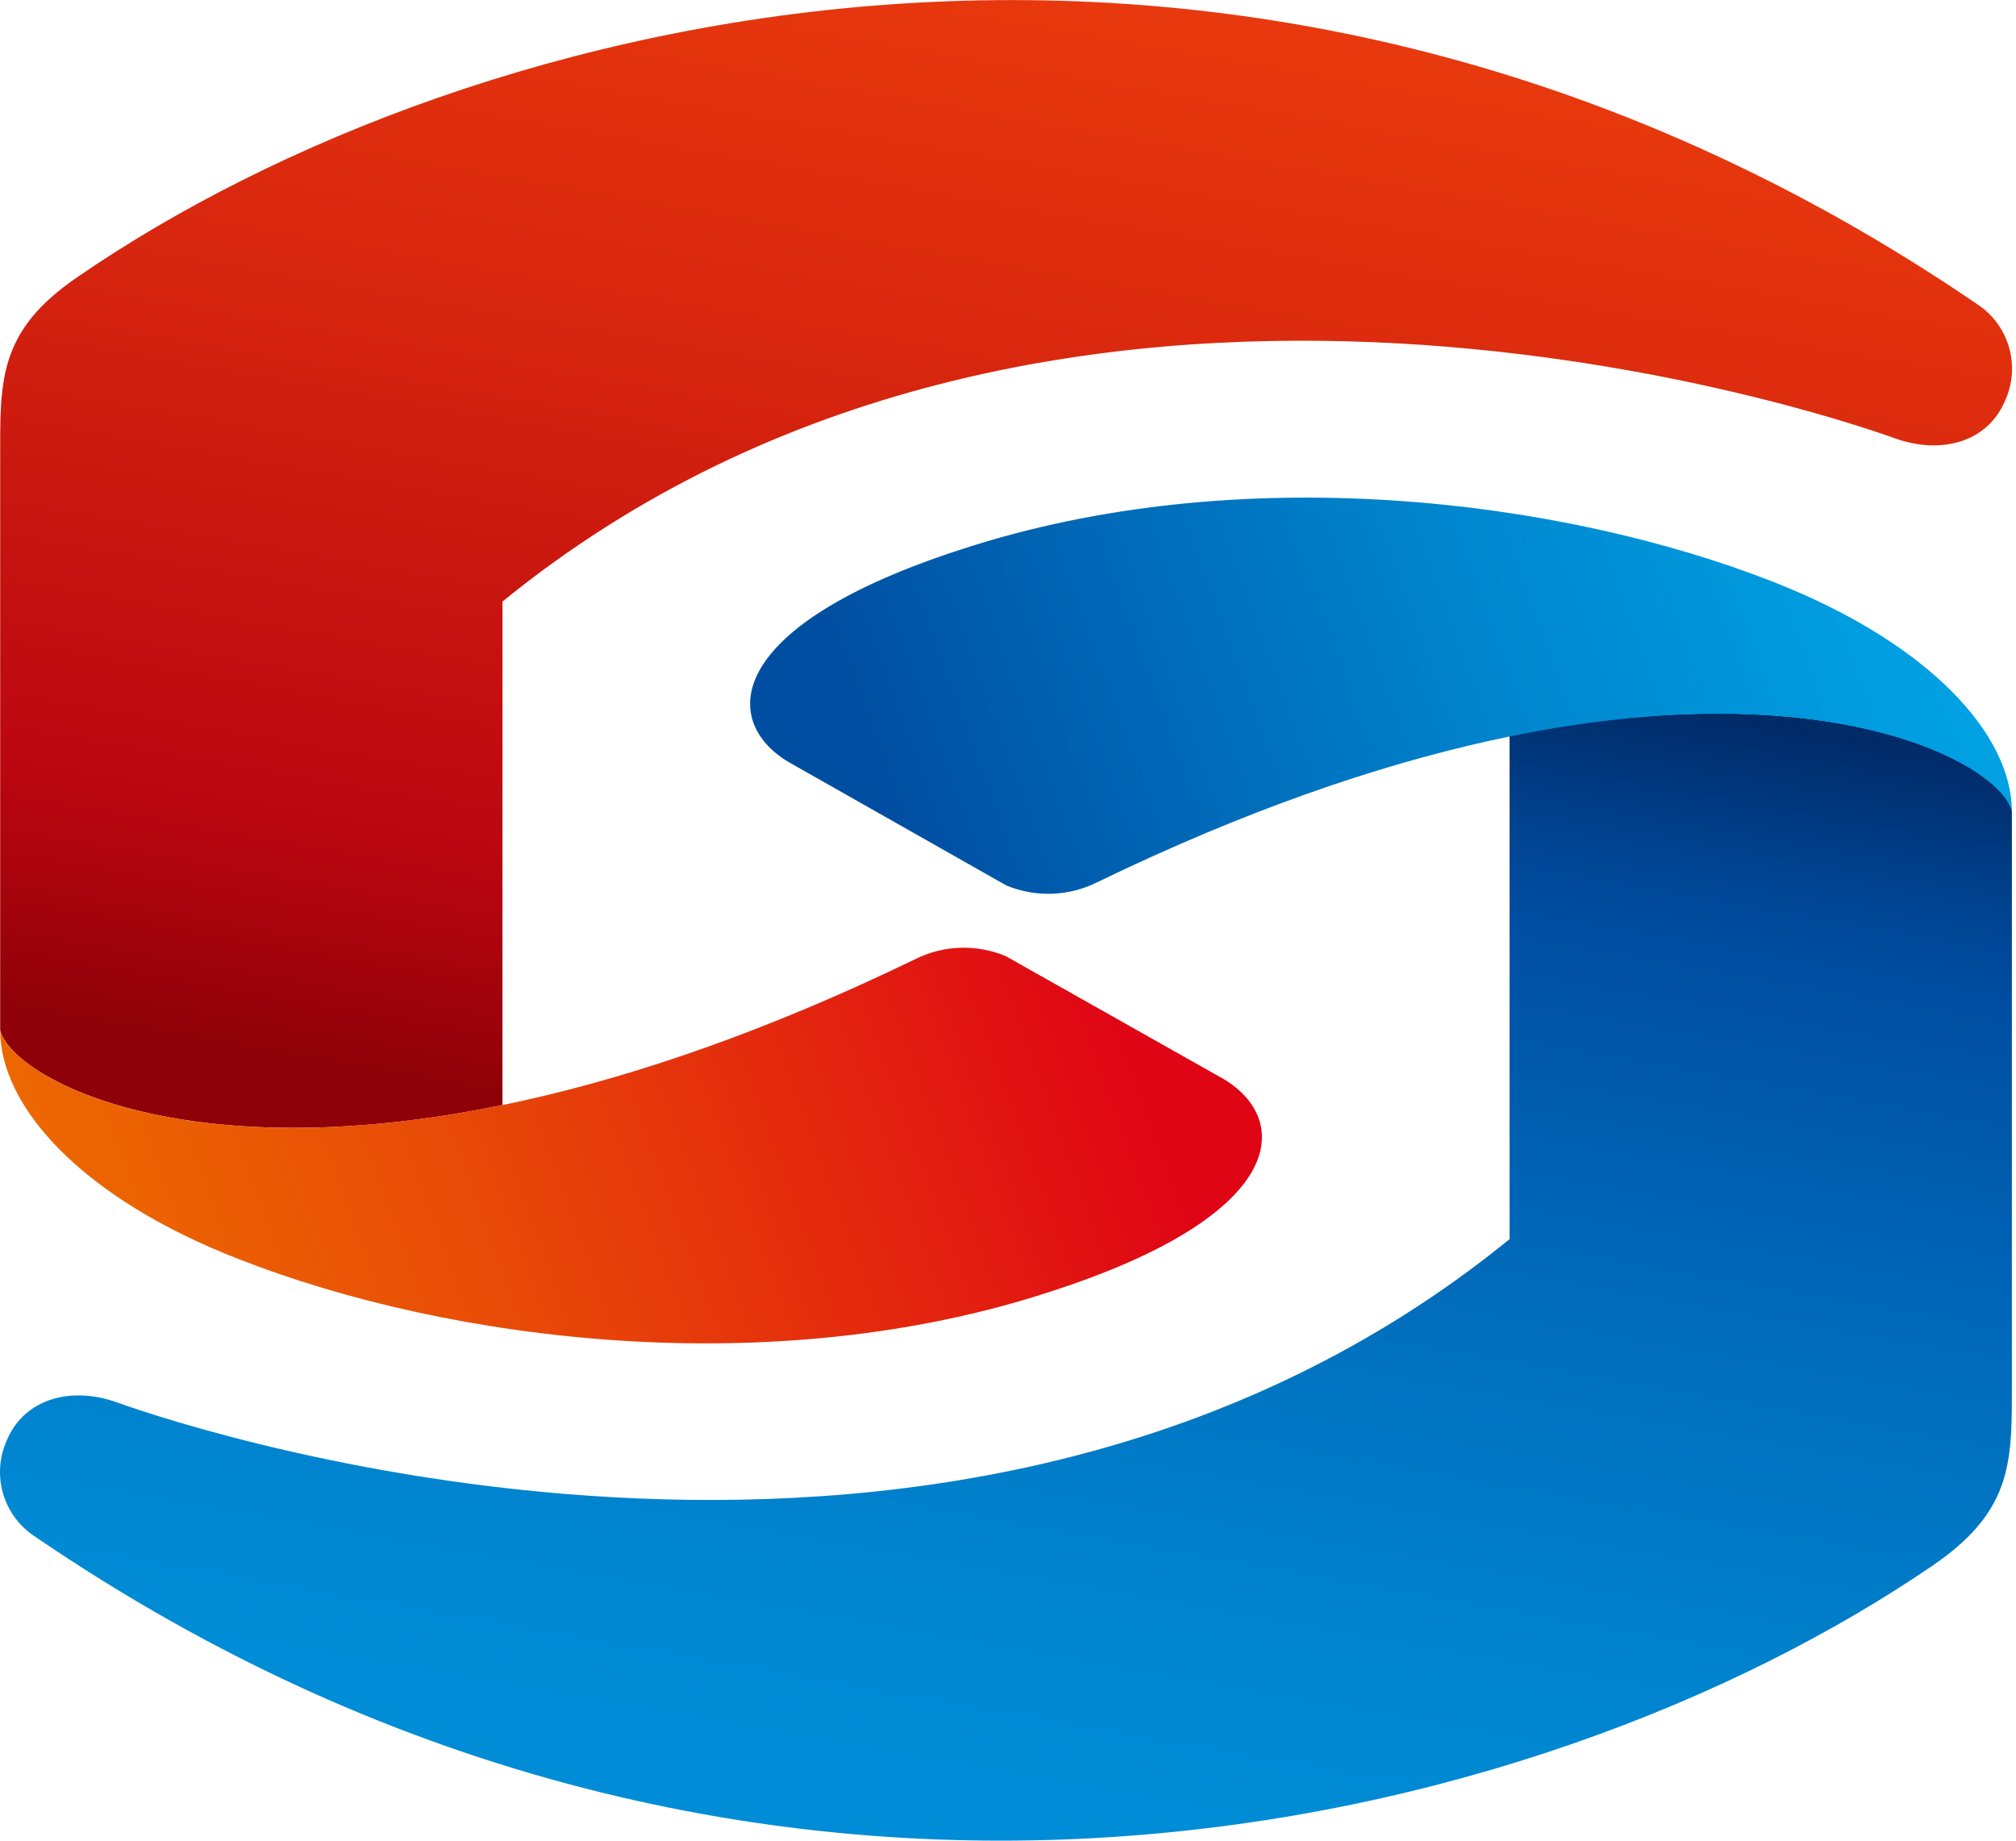
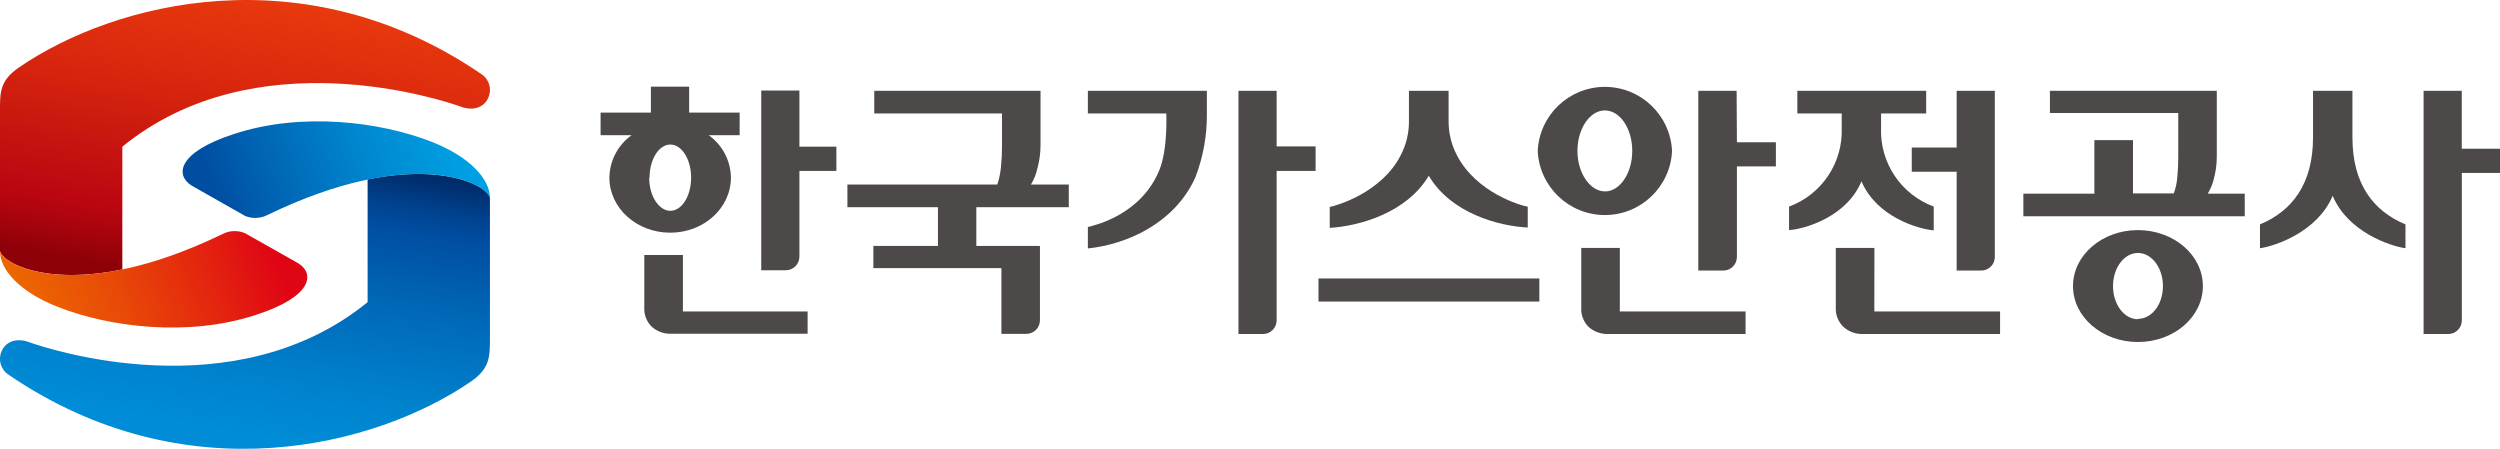
- <svg xmlns="http://www.w3.org/2000/svg" width="207" height="189" viewBox="0 0 207 189" fill="none">
-   <path d="M206.577 141.75V83.225C205.454 78.522 188.21 68.866 155 75.531V127.235C98.87 172.928 20.225 146.952 12.086 144.024C7.315 142.279 2.481 143.619 0.704 147.886C-0.074 149.603 -0.212 151.542 0.314 153.352C0.84 155.162 1.996 156.725 3.573 157.76C78.226 208.747 158.492 188.128 198.532 160.687C206.827 154.987 206.577 149.848 206.577 141.75Z" fill="url(#paint0_linear_67_63)" />
-   <path d="M80.908 78.21C73.923 73.974 74.422 64.256 98.713 56.407C127.215 47.063 160.363 51.237 182.067 59.74C198.376 66.156 206.577 75.563 206.577 83.318C205.049 76.902 173.647 61.048 112.684 90.575C111.241 91.302 109.658 91.708 108.044 91.767C106.429 91.826 104.821 91.537 103.329 90.918L80.908 78.21Z" fill="url(#paint1_linear_67_63)" />
-   <path d="M203.022 31.24C128.369 -19.747 48.103 0.872 8.063 28.375C-0.263 34.012 0.018 39.12 0.018 47.25V105.775C1.141 110.478 18.385 120.29 51.595 113.468V61.764C107.726 16.072 186.37 42.048 194.478 44.976C199.28 46.72 204.082 45.443 205.891 41.114C206.669 39.397 206.807 37.458 206.281 35.648C205.755 33.838 204.599 32.275 203.022 31.24Z" fill="url(#paint2_linear_67_63)" />
-   <path d="M125.687 110.821C132.672 115.057 132.173 124.775 107.85 132.624C79.38 141.968 46.232 137.794 24.528 129.291C8.188 122.937 0.018 113.531 0.018 105.775C1.546 112.192 32.948 128.045 93.911 98.518C95.352 97.786 96.935 97.376 98.551 97.317C100.167 97.258 101.776 97.551 103.266 98.175L125.687 110.821Z" fill="url(#paint3_linear_67_63)" />
+ <svg xmlns="http://www.w3.org/2000/svg" id="레이어_1" data-name="레이어 1" viewBox="0 0 338 60.68">
  <defs>
-     <linearGradient id="paint0_linear_67_63" x1="118.453" y1="63.384" x2="97.514" y2="182.187" gradientUnits="userSpaceOnUse">
-       <stop stop-color="#002B69" />
+     <style>.cls-1{fill:url(#linear-gradient);}.cls-2{fill:url(#linear-gradient-2);}.cls-3{fill:url(#linear-gradient-3);}.cls-4{fill:url(#linear-gradient-4);}.cls-5{fill:url(#linear-gradient-5);}.cls-6{fill:url(#linear-gradient-6);}.cls-7{fill:#4c4948;}</style>
+     <linearGradient id="linear-gradient" x1="66.24" y1="26.57" x2="66.23" y2="26.6" gradientUnits="userSpaceOnUse">
+       <stop offset="0" stop-color="#008cd6" />
+       <stop offset="0.19" stop-color="#0083ce" />
+       <stop offset="0.49" stop-color="#006bb9" />
+       <stop offset="0.8" stop-color="#004b9d" />
+       <stop offset="0.88" stop-color="#00408b" />
+       <stop offset="1" stop-color="#002b69" />
+     </linearGradient>
+     <linearGradient id="linear-gradient-2" x1="37.98" y1="20.24" x2="31.25" y2="58.38" gradientUnits="userSpaceOnUse">
+       <stop offset="0" stop-color="#002b69" />
      <stop offset="0.12" stop-color="#004390" />
-       <stop offset="0.2" stop-color="#004EA2" />
-       <stop offset="0.5" stop-color="#006BBA" />
-       <stop offset="0.81" stop-color="#0083CE" />
-       <stop offset="1" stop-color="#008CD6" />
+       <stop offset="0.2" stop-color="#004ea2" />
+       <stop offset="0.5" stop-color="#006bba" />
+       <stop offset="0.81" stop-color="#0083ce" />
+       <stop offset="1" stop-color="#008cd6" />
    </linearGradient>
-     <linearGradient id="paint1_linear_67_63" x1="208.916" y1="49.306" x2="94.254" y2="91.066" gradientUnits="userSpaceOnUse">
-       <stop stop-color="#00A6E7" />
-       <stop offset="0.19" stop-color="#009DE0" />
-       <stop offset="0.49" stop-color="#0085CD" />
-       <stop offset="0.87" stop-color="#005DAE" />
-       <stop offset="1" stop-color="#004EA2" />
+     <linearGradient id="linear-gradient-3" x1="1066.85" y1="1187.45" x2="1103.63" y2="1174.07" gradientTransform="translate(1133.84 1203.17) rotate(180)" gradientUnits="userSpaceOnUse">
+       <stop offset="0" stop-color="#00a6e7" />
+       <stop offset="0.19" stop-color="#009de0" />
+       <stop offset="0.49" stop-color="#0085cd" />
+       <stop offset="0.87" stop-color="#005dae" />
+       <stop offset="1" stop-color="#004ea2" />
    </linearGradient>
-     <linearGradient id="paint2_linear_67_63" x1="110.314" y1="0.062" x2="89.406" y2="118.865" gradientUnits="userSpaceOnUse">
-       <stop stop-color="#E8380D" />
-       <stop offset="0.34" stop-color="#D7260E" />
-       <stop offset="0.8" stop-color="#BB0611" />
-       <stop offset="0.89" stop-color="#A9040D" />
-       <stop offset="1" stop-color="#8F0108" />
+     <linearGradient id="linear-gradient-4" y1="33.85" x2="0" y2="33.89" gradientUnits="userSpaceOnUse">
+       <stop offset="0" stop-color="#e8380d" />
+       <stop offset="0.33" stop-color="#d62710" />
+       <stop offset="0.8" stop-color="#b50a14" />
+       <stop offset="0.91" stop-color="#a3060e" />
+       <stop offset="1" stop-color="#8f0108" />
    </linearGradient>
-     <linearGradient id="paint3_linear_67_63" x1="-2.321" y1="139.726" x2="112.34" y2="97.933" gradientUnits="userSpaceOnUse">
-       <stop stop-color="#ED6C00" />
-       <stop offset="0.17" stop-color="#EC6302" />
-       <stop offset="0.43" stop-color="#E84B07" />
-       <stop offset="0.77" stop-color="#E3230F" />
-       <stop offset="1" stop-color="#DF0515" />
+     <linearGradient id="linear-gradient-5" x1="35.37" y1="-0.09" x2="28.65" y2="38.05" gradientUnits="userSpaceOnUse">
+       <stop offset="0" stop-color="#e8380d" />
+       <stop offset="0.34" stop-color="#d7260e" />
+       <stop offset="0.8" stop-color="#bb0611" />
+       <stop offset="0.89" stop-color="#a9040d" />
+       <stop offset="1" stop-color="#8f0108" />
+     </linearGradient>
+     <linearGradient id="linear-gradient-6" x1="-0.75" y1="44.75" x2="36.03" y2="31.36" gradientUnits="userSpaceOnUse">
+       <stop offset="0" stop-color="#ed6c00" />
+       <stop offset="0.17" stop-color="#ec6302" />
+       <stop offset="0.43" stop-color="#e84b07" />
+       <stop offset="0.77" stop-color="#e3230f" />
+       <stop offset="1" stop-color="#df0515" />
    </linearGradient>
  </defs>
+   <path class="cls-1" d="M66.24,26.57v0Z" transform="translate(0 0.11)" />
+   <path class="cls-2" d="M66.24,45.4V26.61C65.88,25.1,60.35,22,49.7,24.14v16.6c-18,14.67-43.22,6.33-45.83,5.39C2.34,45.57.79,46,.22,47.37a2.54,2.54,0,0,0,.92,3.17c23.94,16.37,49.68,9.75,62.52.94C66.32,49.65,66.24,48,66.24,45.4Z" transform="translate(0 0.11)" />
+   <path class="cls-3" d="M25.94,25c-2.24-1.36-2.08-4.48,5.71-7,9.14-3,19.77-1.66,26.73,1.07,5.23,2.06,7.86,5.08,7.86,7.57-.49-2.06-10.56-7.15-30.11,2.33a3.6,3.6,0,0,1-3,.11Z" transform="translate(0 0.11)" />
+   <path class="cls-4" d="M0,33.89v0Z" transform="translate(0 0.11)" />
+   <path class="cls-5" d="M65.1,9.92C41.16-6.45,15.42.17,2.58,9-.09,10.81,0,12.45,0,15.06V33.85c.36,1.51,5.89,4.66,16.54,2.47V19.72c18-14.67,43.22-6.33,45.82-5.39,1.54.56,3.08.15,3.66-1.24A2.54,2.54,0,0,0,65.1,9.92Z" transform="translate(0 0.11)" />
+   <path class="cls-6" d="M40.3,35.47c2.24,1.36,2.08,4.48-5.72,7-9.13,3-19.76,1.66-26.72-1.07C2.62,39.36,0,36.34,0,33.85.49,35.91,10.56,41,30.11,31.52a3.57,3.57,0,0,1,3-.11Z" transform="translate(0 0.11)" />
+   <path class="cls-7" d="M140.28,22.56a11.91,11.91,0,0,0,.4-3V12.17H118.2v3.06h17.27v4.49a27.41,27.41,0,0,1-.14,2.76,11,11,0,0,1-.49,2.36H114.57V27.9h12.24v5.24h-8.73v3h17.31v8.89h3.37a1.84,1.84,0,0,0,1.84-1.85V33.14H132V27.9H144.5V24.84h-5.12A7,7,0,0,0,140.28,22.56Z" transform="translate(0 0.11)" />
+   <path class="cls-7" d="M147.08,15.23h10.6s.24,4.8-.94,7.67c-2.44,5.94-8.51,7.41-9.66,7.68v2.9c5.1-.52,11.69-3.31,14.52-9.58a23.19,23.19,0,0,0,1.57-8.43v-3.3H147.08Z" transform="translate(0 0.11)" />
+   <path class="cls-7" d="M172.6,12.17h-5.16V45.05h3.32a1.85,1.85,0,0,0,1.84-1.85V23h5.27V19.68H172.6Z" transform="translate(0 0.11)" />
+   <path class="cls-7" d="M258.47,23.11h6.07V36.47h3.32a1.84,1.84,0,0,0,1.84-1.85V12.17h-5.16v7.67h-6.07Z" transform="translate(0 0.11)" />
+   <path class="cls-7" d="M332.83,20V12.17h-5.16V45.05H331a1.84,1.84,0,0,0,1.84-1.85V23.27H338V20Z" transform="translate(0 0.11)" />
+   <rect class="cls-7" x="178.26" y="37.65" width="29.86" height="3.12" />
+   <path class="cls-7" d="M193.17,23.65h0c3,5.1,9.53,6.82,13.38,7V27.83c-.91-.13-7-1.89-9.6-7a9.79,9.79,0,0,1-1.1-4.51V12.17h-5.36v4.19a9.8,9.8,0,0,1-1.11,4.51c-2.56,5.07-8.69,6.83-9.6,7v2.83C183.63,30.47,190.14,28.75,193.17,23.65Z" transform="translate(0 0.11)" />
+   <path class="cls-7" d="M318.05,18.49V12.17h-5.33v6.32c0,6.29-2.85,9.94-7.17,11.74v3.22c2.06-.28,7.8-2.23,9.83-7.1,2,4.87,7.77,6.82,9.84,7.1V30.23C320.89,28.43,318.05,24.78,318.05,18.49Z" transform="translate(0 0.11)" />
+   <path class="cls-7" d="M251.67,24.4h0c2,4.76,7.6,6.46,9.77,6.63V27.82a10.91,10.91,0,0,1-7.12-10.68V15.23h6.1V12.17H243v3.06H249v1.91a10.91,10.91,0,0,1-7.12,10.68V31C244.07,30.86,249.71,29.16,251.67,24.4Z" transform="translate(0 0.11)" />
+   <path class="cls-7" d="M253.42,33.41H248.2v8.06a3.38,3.38,0,0,0,1.05,2.63,3.8,3.8,0,0,0,2.66.95h18.5V42h-17Z" transform="translate(0 0.11)" />
+   <path class="cls-7" d="M234.79,12.17h-5.18v24.3H233a1.84,1.84,0,0,0,1.83-1.85V22.39h5.27V19.12h-5.27Z" transform="translate(0 0.11)" />
+   <path class="cls-7" d="M219,33.41h-5.21v8.06a3.4,3.4,0,0,0,1,2.63,3.82,3.82,0,0,0,2.66.95H236V42H219Z" transform="translate(0 0.11)" />
+   <path class="cls-7" d="M226.06,20.3a9.09,9.09,0,0,0-18.16,0,9.09,9.09,0,0,0,18.16,0Zm-12.79,0c0-3,1.66-5.48,3.71-5.48s3.7,2.45,3.7,5.48S219,25.77,217,25.77,213.27,23.32,213.27,20.3Z" transform="translate(0 0.11)" />
+   <path class="cls-7" d="M299.28,24.19a11.64,11.64,0,0,0,.43-3.1V12.17H277.15v3H294.5v6.05a27.46,27.46,0,0,1-.14,2.77,8.33,8.33,0,0,1-.46,2.05h-5.52V18.84h-5.22v7.23h-9.6v3.06h29.93V26.07h-5A7.13,7.13,0,0,0,299.28,24.19Z" transform="translate(0 0.11)" />
+   <path class="cls-7" d="M289.05,31c-4.85,0-8.78,3.39-8.78,7.57s3.93,7.56,8.78,7.56,8.78-3.38,8.78-7.56S293.9,31,289.05,31Zm0,12.05c-1.86,0-3.37-2-3.37-4.48s1.51-4.48,3.37-4.48,3.38,2,3.38,4.48S290.92,43,289.05,43Z" transform="translate(0 0.11)" />
+   <path class="cls-7" d="M92.33,34.37H87.11v7.07a3.39,3.39,0,0,0,1,2.62,3.73,3.73,0,0,0,2.64.95h18.44V42H92.33Z" transform="translate(0 0.11)" />
+   <path class="cls-7" d="M108.08,12.13h-5.16v24.3h3.32a1.85,1.85,0,0,0,1.84-1.85V23h5V19.72h-5Z" transform="translate(0 0.11)" />
+   <path class="cls-7" d="M98.82,23.91a7.15,7.15,0,0,0-3-5.74H100V15.11H93.17v-3.5H88v3.5h-6.8v3.06h4.19a7.17,7.17,0,0,0-3,5.74c0,4.11,3.68,7.44,8.23,7.44S98.82,28,98.82,23.91Zm-11,0c0-2.48,1.26-4.48,2.81-4.48s2.81,2,2.81,4.48-1.26,4.48-2.81,4.48S87.77,26.39,87.77,23.91Z" transform="translate(0 0.11)" />
</svg>
